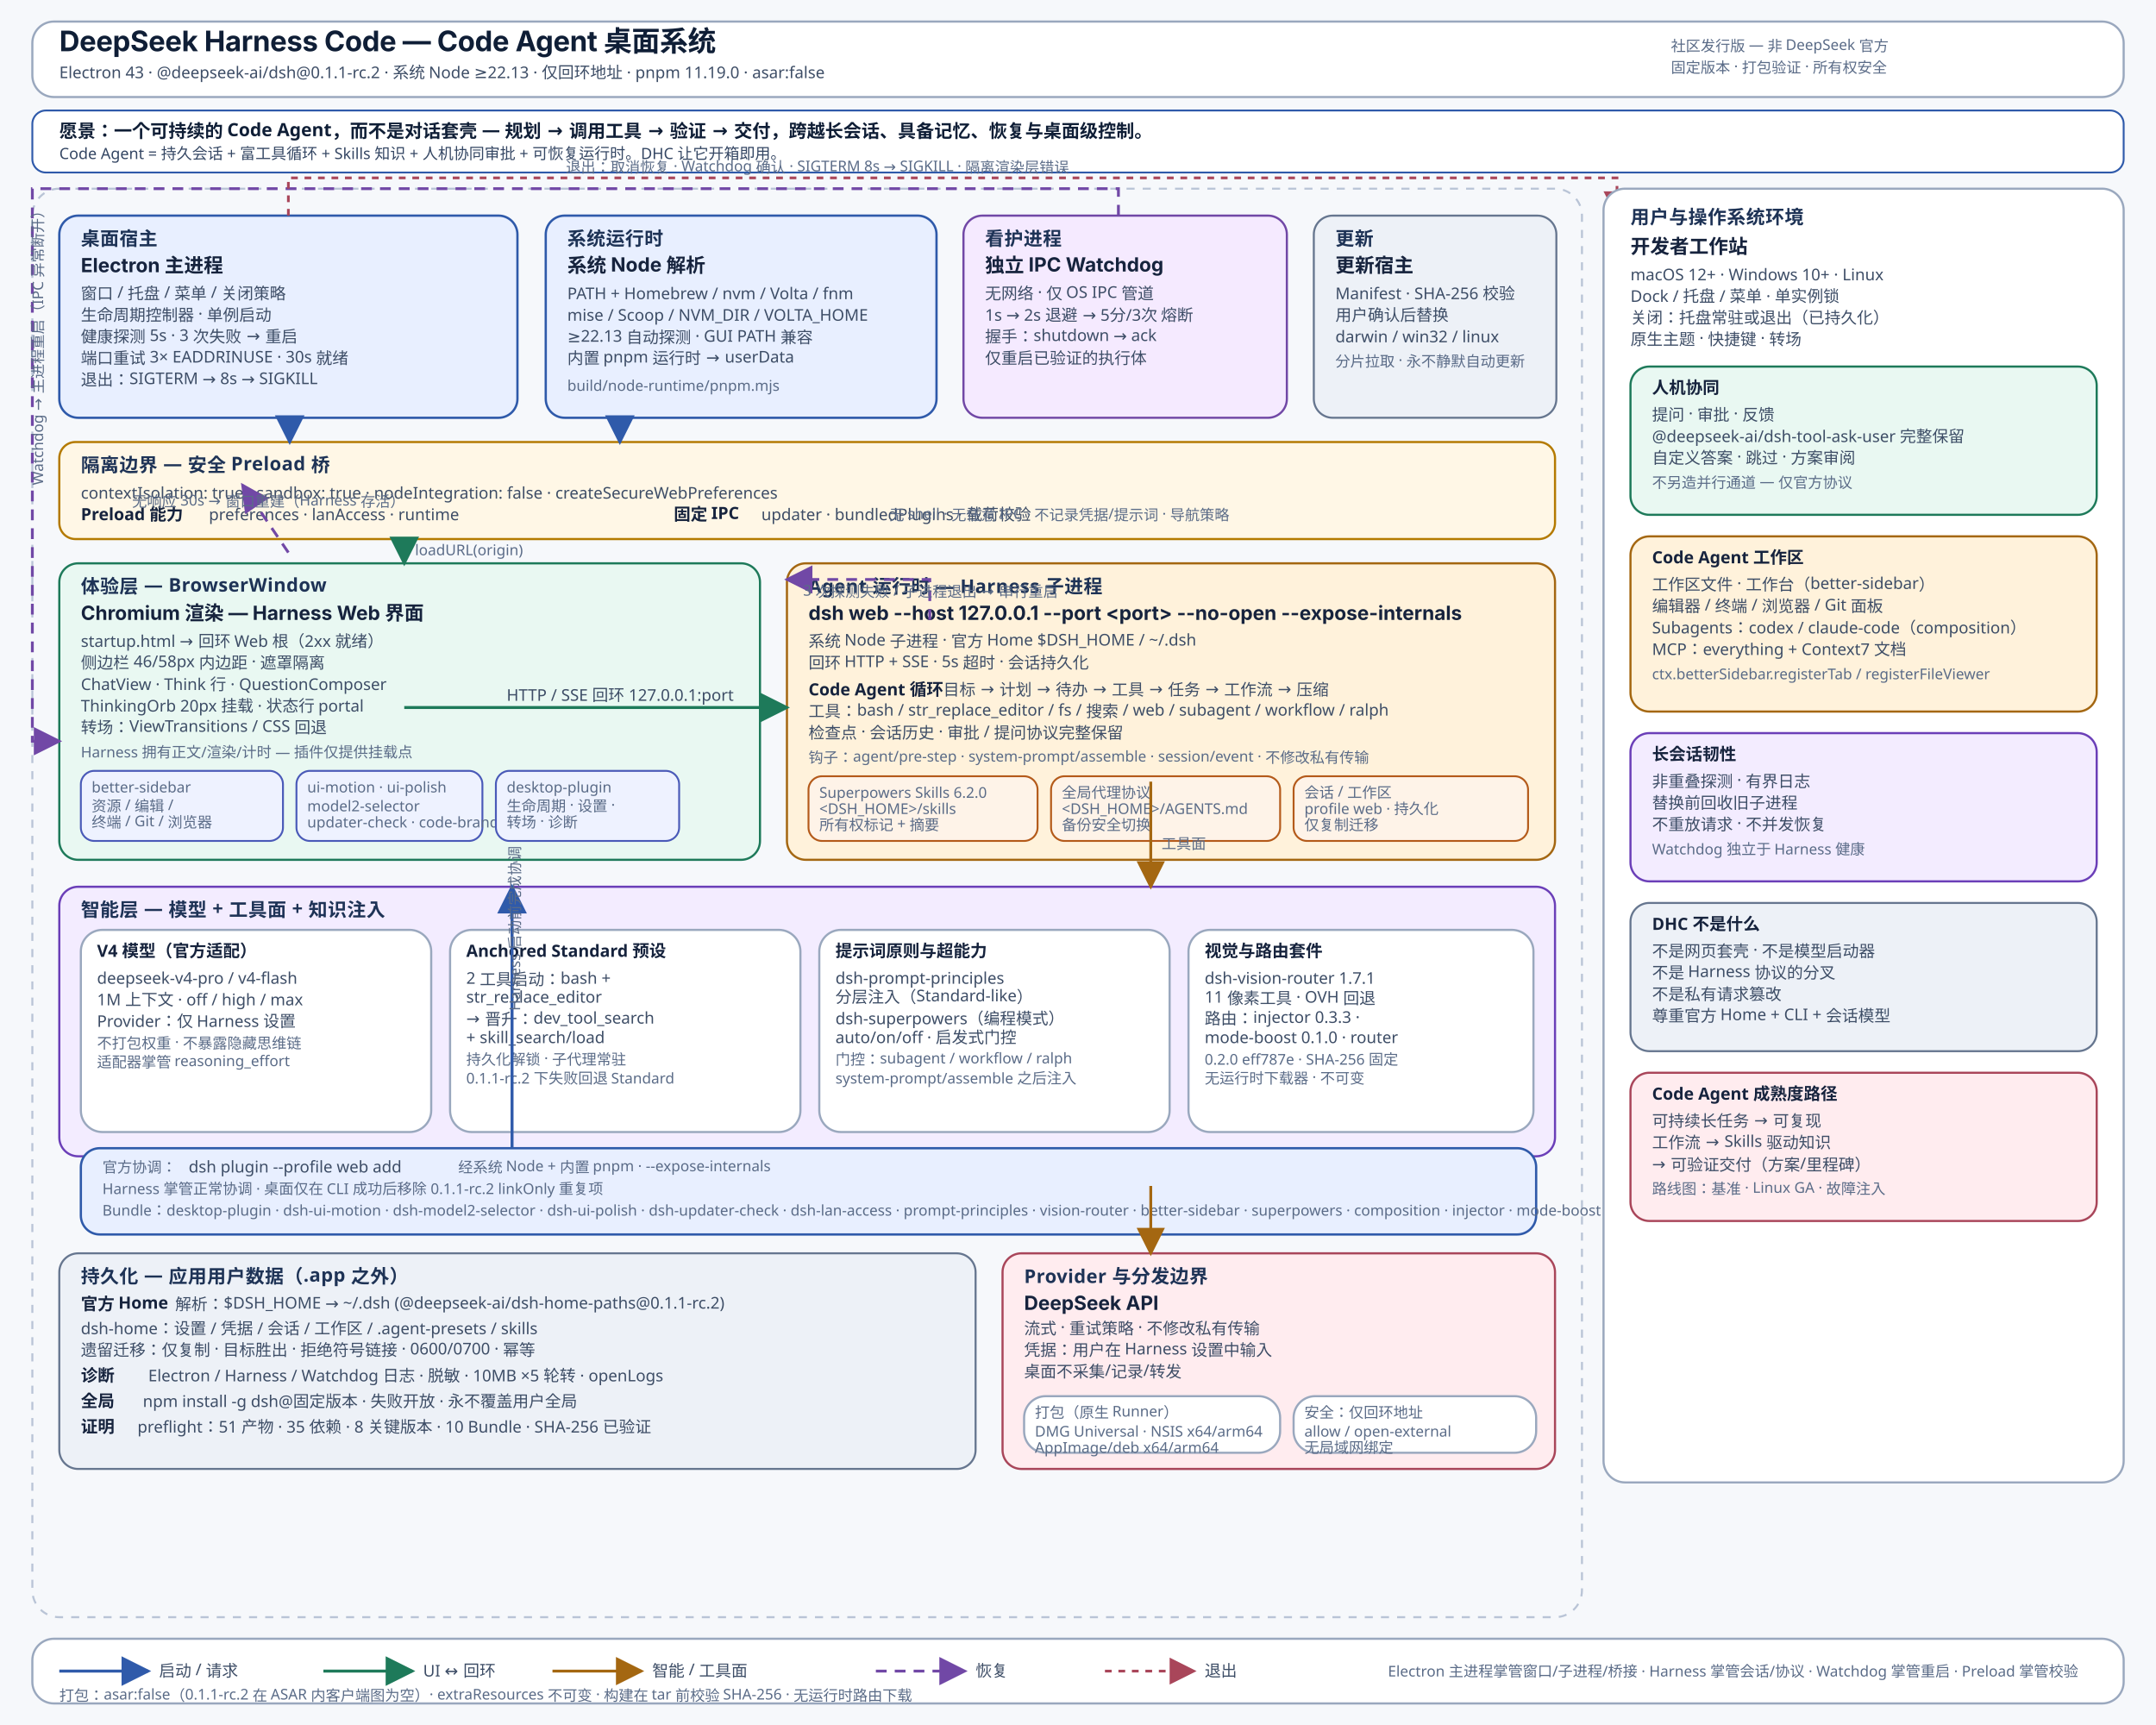
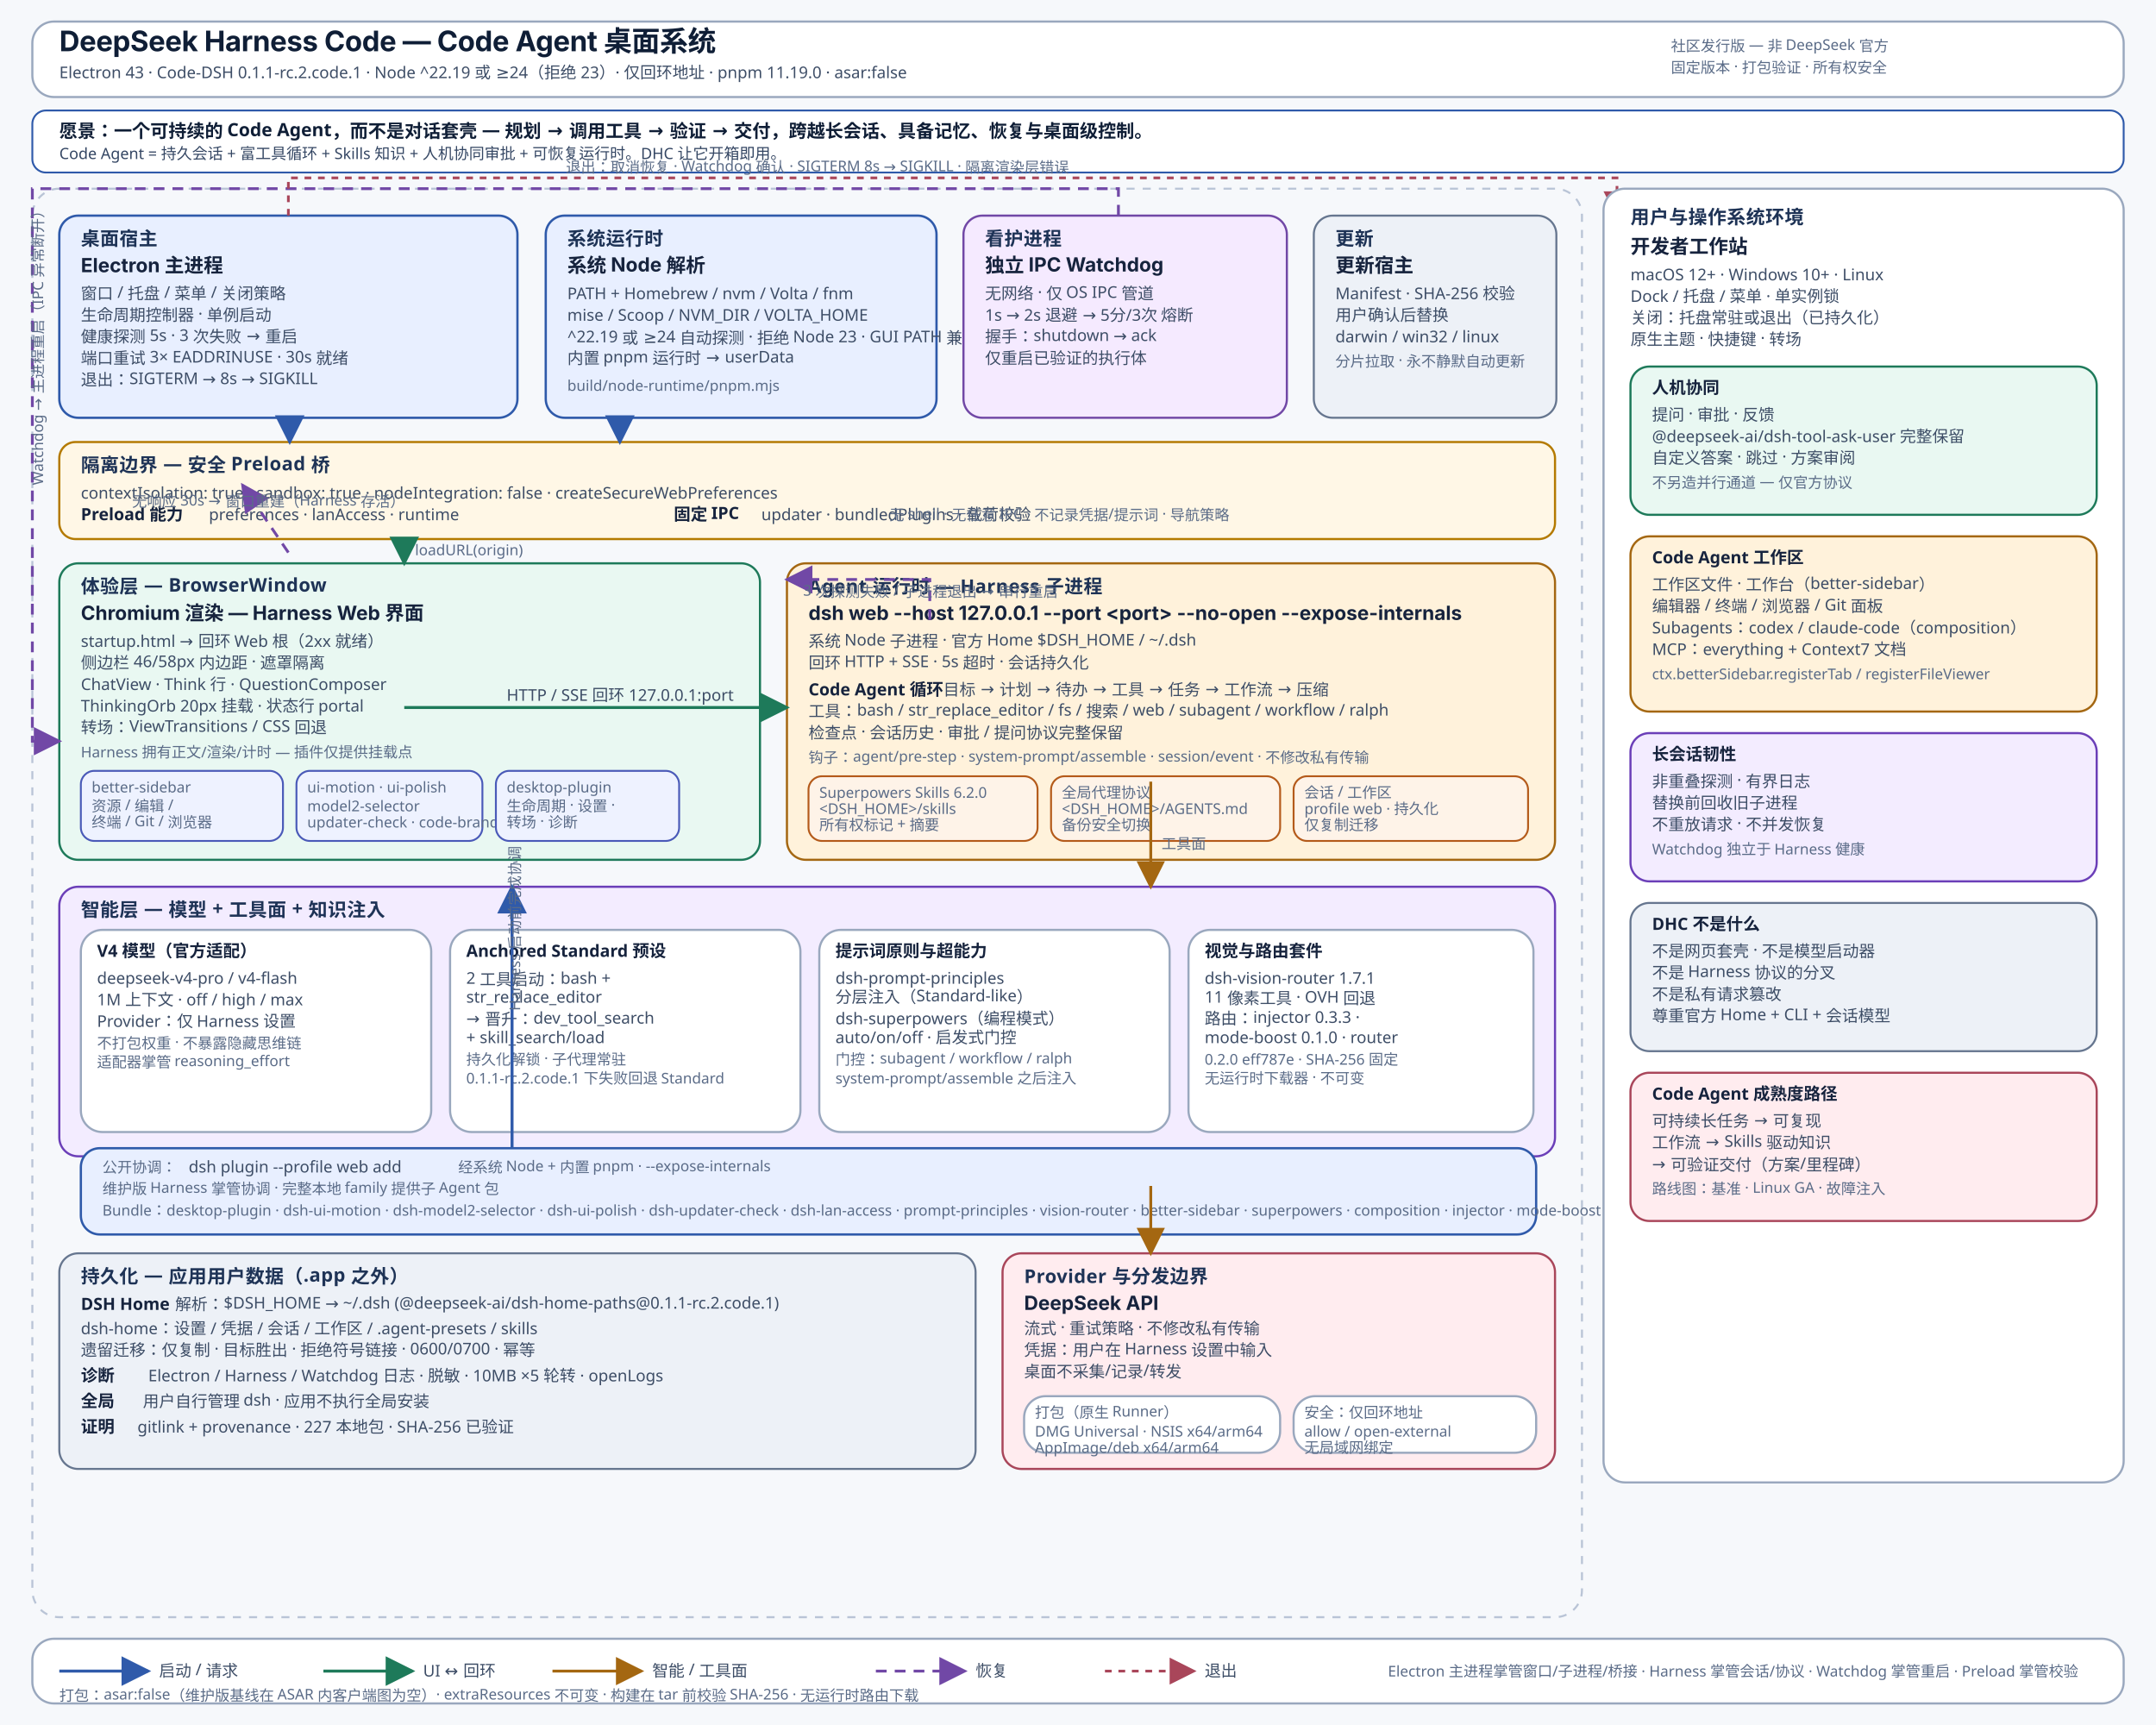
<svg xmlns="http://www.w3.org/2000/svg" width="1600" height="1280" viewBox="0 0 1600 1280" role="img" aria-labelledby="title desc">
  <defs>
    <style>
      :root { color-scheme: light dark; }
      .bg { fill: #f6f8fb; }
      .frame { fill: none; stroke: #b9c4d6; stroke-width: 1.5; stroke-dasharray: 6 6; rx: 20; }
      .zone { fill: #ffffff; stroke: #9aa8be; stroke-width: 1.6; rx: 16; }
      .host { fill: #e8efff; stroke: #2f5aaa; stroke-width: 1.7; rx: 14; }
      .bridge { fill: #fff7e6; stroke: #b47a00; stroke-width: 1.6; rx: 12; }
      .web { fill: #e9f8f2; stroke: #1e7a5a; stroke-width: 1.6; rx: 14; }
      .runtime { fill: #fff2db; stroke: #a46711; stroke-width: 1.6; rx: 14; }
      .intelligence { fill: #f3ecff; stroke: #6b3fb8; stroke-width: 1.6; rx: 14; }
      .plugin { fill: #eef2ff; stroke: #4a5ab8; stroke-width: 1.4; rx: 10; }
      .skill { fill: #fef3e8; stroke: #b45a1a; stroke-width: 1.4; rx: 10; }
      .guard { fill: #f5eaff; stroke: #7148a6; stroke-width: 1.6; rx: 14; }
      .data { fill: #edf1f7; stroke: #66768f; stroke-width: 1.5; rx: 14; }
      .external { fill: #ffecef; stroke: #a9465a; stroke-width: 1.6; rx: 14; }
      .heading { fill: #0f1e36; font: 700 21px ui-sans-serif, system-ui, -apple-system, sans-serif; letter-spacing: -0.2px; }
      .subheading { fill: #1e3356; font: 700 14px ui-sans-serif, system-ui, sans-serif; letter-spacing: 0.3px; }
      .label { fill: #16233d; font: 650 14.5px ui-sans-serif, system-ui, -apple-system, sans-serif; }
      .label-sm { fill: #16233d; font: 600 12.5px ui-sans-serif, system-ui, sans-serif; }
      .small { fill: #3d4d66; font: 12px ui-sans-serif, system-ui, sans-serif; }
      .tiny { fill: #5a6b87; font: 11px ui-sans-serif, system-ui, sans-serif; }
      .flow { fill: none; stroke: #2f5aaa; stroke-width: 2.2; marker-end: url(#arrow-blue); }
      .flow-green { fill: none; stroke: #1e7a5a; stroke-width: 2.2; marker-end: url(#arrow-green); }
      .flow-orange { fill: none; stroke: #a46711; stroke-width: 2.1; marker-end: url(#arrow-orange); }
      .flow-purple { fill: none; stroke: #7148a6; stroke-width: 2.1; stroke-dasharray: 8 6; marker-end: url(#arrow-purple); }
      .flow-red { fill: none; stroke: #a9465a; stroke-width: 2; stroke-dasharray: 5 5; marker-end: url(#arrow-red); }
      .callout { fill: #ffffff; stroke: #2f5aaa; stroke-width: 1.4; rx: 10; }
      .vision { fill: #0f1e36; font: 700 13.5px ui-sans-serif, system-ui, sans-serif; }
      .vision-small { fill: #344663; font: 11.5px ui-sans-serif, system-ui, sans-serif; }
      @media (prefers-color-scheme: dark) {
        .bg { fill: #0f172a; }
        .frame { stroke: #3a4a66; }
        .zone { fill: #172033; stroke: #5a6d8a; }
        .host { fill: #1c345e; stroke: #8bb0f0; }
        .bridge { fill: #3a2e12; stroke: #e0a82e; }
        .web { fill: #163a30; stroke: #5fd0a8; }
        .runtime { fill: #3f2f10; stroke: #f0bb62; }
        .intelligence { fill: #2e2250; stroke: #b99af0; }
        .plugin { fill: #212c5a; stroke: #9aa6f0; }
        .skill { fill: #3a2312; stroke: #eea86a; }
        .guard { fill: #2f1f45; stroke: #c49af0; }
        .data { fill: #223049; stroke: #9aa8be; }
        .external { fill: #40202a; stroke: #f0a0b0; }
        .heading, .label, .label-sm, .vision { fill: #eef4ff; }
        .subheading { fill: #c8d6f0; }
        .small, .tiny, .vision-small { fill: #c2cfe6; }
        .callout { fill: #1a2742; stroke: #8bb0f0; }
      }
    </style>
    <marker id="arrow-blue" markerWidth="10" markerHeight="10" refX="9" refY="5" orient="auto">
      <path d="M0 0 L10 5 L0 10 Z" fill="#2f5aaa" />
    </marker>
    <marker id="arrow-green" markerWidth="10" markerHeight="10" refX="9" refY="5" orient="auto">
      <path d="M0 0 L10 5 L0 10 Z" fill="#1e7a5a" />
    </marker>
    <marker id="arrow-orange" markerWidth="10" markerHeight="10" refX="9" refY="5" orient="auto">
      <path d="M0 0 L10 5 L0 10 Z" fill="#a46711" />
    </marker>
    <marker id="arrow-purple" markerWidth="10" markerHeight="10" refX="9" refY="5" orient="auto">
      <path d="M0 0 L10 5 L0 10 Z" fill="#7148a6" />
    </marker>
    <marker id="arrow-red" markerWidth="10" markerHeight="10" refX="9" refY="5" orient="auto">
      <path d="M0 0 L10 5 L0 10 Z" fill="#a9465a" />
    </marker>
  </defs>
  <rect class="bg" width="1600" height="1280" rx="0" />
  <rect class="zone" x="24" y="16" width="1552" height="56" rx="16" />
  <text class="heading" x="44" y="38">DeepSeek Harness Code — Code Agent 桌面系统</text>
-   <text class="small" x="44" y="58">Electron 43 · @deepseek-ai/dsh@0.1.1-rc.2 · 系统 Node ≥22.13 · 仅回环地址 · pnpm 11.19.0 · asar:false</text>
+   <text class="small" x="44" y="58">Electron 43 · Code-DSH 0.1.1-rc.2.code.1 · Node ^22.19 或 ≥24（拒绝 23）· 仅回环地址 · pnpm 11.19.0 · asar:false</text>
  <text class="tiny" x="1240" y="38">社区发行版 — 非 DeepSeek 官方</text>
  <text class="tiny" x="1240" y="54">固定版本 · 打包验证 · 所有权安全</text>
  <rect class="callout" x="24" y="82" width="1552" height="46" rx="12" />
  <text class="vision" x="44" y="102">愿景：一个可持续的 Code Agent，而不是对话套壳 — 规划 → 调用工具 → 验证 → 交付，跨越长会话、具备记忆、恢复与桌面级控制。</text>
  <text class="vision-small" x="44" y="118">Code Agent = 持久会话 + 富工具循环 + Skills 知识 + 人机协同审批 + 可恢复运行时。DHC 让它开箱即用。</text>
  <rect class="frame" x="24" y="140" width="1150" height="1060" rx="20" />
  <rect class="host" x="44" y="160" width="340" height="150" />
  <text class="subheading" x="60" y="182">桌面宿主</text>
  <text class="label" x="60" y="202">Electron 主进程</text>
  <text class="small" x="60" y="222">窗口 / 托盘 / 菜单 / 关闭策略</text>
  <text class="small" x="60" y="238">生命周期控制器 · 单例启动</text>
  <text class="small" x="60" y="254">健康探测 5s · 3 次失败 → 重启</text>
  <text class="small" x="60" y="270">端口重试 3× EADDRINUSE · 30s 就绪</text>
  <text class="small" x="60" y="286">退出：SIGTERM → 8s → SIGKILL</text>
  <rect class="host" x="405" y="160" width="290" height="150" />
  <text class="subheading" x="421" y="182">系统运行时</text>
  <text class="label" x="421" y="202">系统 Node 解析</text>
  <text class="small" x="421" y="222">PATH + Homebrew / nvm / Volta / fnm</text>
  <text class="small" x="421" y="238">mise / Scoop / NVM_DIR / VOLTA_HOME</text>
-   <text class="small" x="421" y="254">≥22.13 自动探测 · GUI PATH 兼容</text>
+   <text class="small" x="421" y="254">^22.19 或 ≥24 自动探测 · 拒绝 Node 23 · GUI PATH 兼容</text>
  <text class="small" x="421" y="270">内置 pnpm 运行时 → userData</text>
  <text class="tiny" x="421" y="290">build/node-runtime/pnpm.mjs</text>
  <rect class="guard" x="715" y="160" width="240" height="150" />
  <text class="subheading" x="731" y="182">看护进程</text>
  <text class="label" x="731" y="202">独立 IPC Watchdog</text>
  <text class="small" x="731" y="222">无网络 · 仅 OS IPC 管道</text>
  <text class="small" x="731" y="238">1s → 2s 退避 → 5分/3次 熔断</text>
  <text class="small" x="731" y="254">握手：shutdown → ack</text>
  <text class="small" x="731" y="270">仅重启已验证的执行体</text>
  <rect class="data" x="975" y="160" width="180" height="150" />
  <text class="subheading" x="991" y="182">更新</text>
  <text class="label" x="991" y="202">更新宿主</text>
  <text class="small" x="991" y="222">Manifest · SHA-256 校验</text>
  <text class="small" x="991" y="238">用户确认后替换</text>
  <text class="small" x="991" y="254">darwin / win32 / linux</text>
  <text class="tiny" x="991" y="272">分片拉取 · 永不静默自动更新</text>
  <rect class="bridge" x="44" y="328" width="1110" height="72" />
  <text class="subheading" x="60" y="350">隔离边界 — 安全 Preload 桥</text>
  <text class="small" x="60" y="370">contextIsolation: true · sandbox: true · nodeIntegration: false · createSecureWebPreferences</text>
  <text class="label-sm" x="60" y="386">Preload 能力</text>
  <text class="small" x="155" y="386">preferences · lanAccess · runtime</text>
  <text class="label-sm" x="500" y="386">固定 IPC</text>
  <text class="small" x="565" y="386">updater · bundledPlugins · 载荷校验</text>
  <text class="tiny" x="660" y="386">无 shell · 无任意 IPC · 不记录凭据/提示词 · 导航策略</text>
  <rect class="web" x="44" y="418" width="520" height="220" />
  <text class="subheading" x="60" y="440">体验层 — BrowserWindow</text>
  <text class="label" x="60" y="460">Chromium 渲染 — Harness Web 界面</text>
  <text class="small" x="60" y="480">startup.html → 回环 Web 根（2xx 就绪）</text>
  <text class="small" x="60" y="496">侧边栏 46/58px 内边距 · 遮罩隔离</text>
  <text class="small" x="60" y="512">ChatView · Think 行 · QuestionComposer</text>
  <text class="small" x="60" y="528">ThinkingOrb 20px 挂载 · 状态行 portal</text>
  <text class="small" x="60" y="544">转场：ViewTransitions / CSS 回退</text>
  <text class="tiny" x="60" y="562">Harness 拥有正文/渲染/计时 — 插件仅提供挂载点</text>
  <rect class="plugin" x="60" y="572" width="150" height="52" rx="8" />
  <text class="tiny" x="68" y="588">better-sidebar</text>
  <text class="tiny" x="68" y="602">资源 / 编辑 /</text>
  <text class="tiny" x="68" y="614">终端 / Git / 浏览器</text>
  <rect class="plugin" x="220" y="572" width="138" height="52" />
  <text class="tiny" x="228" y="588">ui-motion · ui-polish</text>
  <text class="tiny" x="228" y="602">model2-selector</text>
  <text class="tiny" x="228" y="614">updater-check · code-brand</text>
  <rect class="plugin" x="368" y="572" width="136" height="52" />
  <text class="tiny" x="376" y="588">desktop-plugin</text>
  <text class="tiny" x="376" y="602">生命周期 · 设置 ·</text>
  <text class="tiny" x="376" y="614">转场 · 诊断</text>
  <rect class="runtime" x="584" y="418" width="570" height="220" />
  <text class="subheading" x="600" y="440">Agent 运行时 — Harness 子进程</text>
  <text class="label" x="600" y="460">dsh web --host 127.0.0.1 --port &lt;port&gt; --no-open --expose-internals</text>
  <text class="small" x="600" y="480">系统 Node 子进程 · 官方 Home $DSH_HOME / ~/.dsh</text>
  <text class="small" x="600" y="496">回环 HTTP + SSE · 5s 超时 · 会话持久化</text>
  <text class="label-sm" x="600" y="516">Code Agent 循环</text>
  <text class="small" x="700" y="516">目标 → 计划 → 待办 → 工具 → 任务 → 工作流 → 压缩</text>
  <text class="small" x="600" y="532">工具：bash / str_replace_editor / fs / 搜索 / web / subagent / workflow / ralph</text>
  <text class="small" x="600" y="548">检查点 · 会话历史 · 审批 / 提问协议完整保留</text>
  <text class="tiny" x="600" y="566">钩子：agent/pre-step · system-prompt/assemble · session/event · 不修改私有传输</text>
  <rect class="skill" x="600" y="576" width="170" height="48" />
  <text class="tiny" x="608" y="592">Superpowers Skills 6.2.0</text>
  <text class="tiny" x="608" y="604">&lt;DSH_HOME&gt;/skills</text>
  <text class="tiny" x="608" y="616">所有权标记 + 摘要</text>
  <rect class="skill" x="780" y="576" width="170" height="48" />
  <text class="tiny" x="788" y="592">全局代理协议</text>
  <text class="tiny" x="788" y="604">&lt;DSH_HOME&gt;/AGENTS.md</text>
  <text class="tiny" x="788" y="616">备份安全切换</text>
  <rect class="skill" x="960" y="576" width="174" height="48" />
  <text class="tiny" x="968" y="592">会话 / 工作区</text>
  <text class="tiny" x="968" y="604">profile web · 持久化</text>
  <text class="tiny" x="968" y="616">仅复制迁移</text>
  <rect class="intelligence" x="44" y="658" width="1110" height="200" />
  <text class="subheading" x="60" y="680">智能层 — 模型 + 工具面 + 知识注入</text>
  <rect class="zone" x="60" y="690" width="260" height="150" rx="10" />
  <text class="label-sm" x="72" y="710">V4 模型（官方适配）</text>
  <text class="small" x="72" y="730">deepseek-v4-pro / v4-flash</text>
  <text class="small" x="72" y="746">1M 上下文 · off / high / max</text>
  <text class="small" x="72" y="762">Provider：仅 Harness 设置</text>
  <text class="tiny" x="72" y="778">不打包权重 · 不暴露隐藏思维链</text>
  <text class="tiny" x="72" y="792">适配器掌管 reasoning_effort</text>
  <rect class="zone" x="334" y="690" width="260" height="150" rx="10" />
  <text class="label-sm" x="346" y="710">Anchored Standard 预设</text>
  <text class="small" x="346" y="730">2 工具启动：bash +</text>
  <text class="small" x="346" y="744">  str_replace_editor</text>
  <text class="small" x="346" y="760">→ 晋升：dev_tool_search</text>
  <text class="small" x="346" y="774">   + skill_search/load</text>
  <text class="tiny" x="346" y="790">持久化解锁 · 子代理常驻</text>
-   <text class="tiny" x="346" y="804">0.1.1-rc.2 下失败回退 Standard</text>
+   <text class="tiny" x="346" y="804">0.1.1-rc.2.code.1 下失败回退 Standard</text>
  <rect class="zone" x="608" y="690" width="260" height="150" rx="10" />
  <text class="label-sm" x="620" y="710">提示词原则与超能力</text>
  <text class="small" x="620" y="730">dsh-prompt-principles</text>
  <text class="small" x="620" y="744">  分层注入（Standard-like）</text>
  <text class="small" x="620" y="760">dsh-superpowers（编程模式）</text>
  <text class="small" x="620" y="774">  auto/on/off · 启发式门控</text>
  <text class="tiny" x="620" y="790">门控：subagent / workflow / ralph</text>
  <text class="tiny" x="620" y="804">system-prompt/assemble 之后注入</text>
  <rect class="zone" x="882" y="690" width="256" height="150" rx="10" />
  <text class="label-sm" x="894" y="710">视觉与路由套件</text>
  <text class="small" x="894" y="730">dsh-vision-router 1.7.1</text>
  <text class="small" x="894" y="744">  11 像素工具 · OVH 回退</text>
  <text class="small" x="894" y="760">路由：injector 0.3.3 ·</text>
  <text class="small" x="894" y="774">  mode-boost 0.1.0 · router</text>
  <text class="tiny" x="894" y="790">0.2.0 eff787e · SHA-256 固定</text>
  <text class="tiny" x="894" y="804">无运行时下载器 · 不可变</text>
  <rect class="host" x="60" y="852" width="1080" height="64" rx="8" />
-   <text class="tiny" x="76" y="870">官方协调：</text>
+   <text class="tiny" x="76" y="870">公开协调：</text>
  <text class="small" x="140" y="870">dsh plugin --profile web add</text>
  <text class="tiny" x="340" y="870"> 经系统 Node + 内置 pnpm · --expose-internals</text>
-   <text class="tiny" x="76" y="886">Harness 掌管正常协调 · 桌面仅在 CLI 成功后移除 0.1.1-rc.2 linkOnly 重复项</text>
+   <text class="tiny" x="76" y="886">维护版 Harness 掌管协调 · 完整本地 family 提供子 Agent 包</text>
  <text class="tiny" x="76" y="902">Bundle：desktop-plugin · dsh-ui-motion · dsh-model2-selector · dsh-ui-polish · dsh-updater-check · dsh-lan-access · prompt-principles · vision-router · better-sidebar · superpowers · composition · injector · mode-boost · dsh-find-plugin</text>
  <rect class="data" x="44" y="930" width="680" height="160" />
  <text class="subheading" x="60" y="952">持久化 — 应用用户数据（.app 之外）</text>
-   <text class="label-sm" x="60" y="972">官方 Home</text>
-   <text class="small" x="130" y="972">解析：$DSH_HOME → ~/.dsh (@deepseek-ai/dsh-home-paths@0.1.1-rc.2)</text>
+   <text class="label-sm" x="60" y="972">DSH Home</text>
+   <text class="small" x="130" y="972">解析：$DSH_HOME → ~/.dsh (@deepseek-ai/dsh-home-paths@0.1.1-rc.2.code.1)</text>
  <text class="small" x="60" y="990">dsh-home：设置 / 凭据 / 会话 / 工作区 / .agent-presets / skills</text>
  <text class="small" x="60" y="1006">遗留迁移：仅复制 · 目标胜出 · 拒绝符号链接 · 0600/0700 · 幂等</text>
  <text class="label-sm" x="60" y="1025">诊断</text>
  <text class="small" x="110" y="1025">Electron / Harness / Watchdog 日志 · 脱敏 · 10MB ×5 轮转 · openLogs</text>
  <text class="label-sm" x="60" y="1044">全局</text>
-   <text class="small" x="106" y="1044">npm install -g dsh@固定版本 · 失败开放 · 永不覆盖用户全局</text>
+   <text class="small" x="106" y="1044">用户自行管理 dsh · 应用不执行全局安装</text>
  <text class="label-sm" x="60" y="1063">证明</text>
-   <text class="small" x="102" y="1063">preflight：51 产物 · 35 依赖 · 8 关键版本 · 10 Bundle · SHA-256 已验证</text>
+   <text class="small" x="102" y="1063">gitlink + provenance · 227 本地包 · SHA-256 已验证</text>
  <rect class="external" x="744" y="930" width="410" height="160" />
  <text class="subheading" x="760" y="952">Provider 与分发边界</text>
  <text class="label" x="760" y="972">DeepSeek API</text>
  <text class="small" x="760" y="990">流式 · 重试策略 · 不修改私有传输</text>
  <text class="small" x="760" y="1006">凭据：用户在 Harness 设置中输入</text>
  <text class="small" x="760" y="1022">桌面不采集/记录/转发</text>
  <rect class="zone" x="760" y="1036" width="190" height="42" rx="8" />
  <text class="tiny" x="768" y="1052">打包（原生 Runner）</text>
  <text class="tiny" x="768" y="1066">DMG Universal · NSIS x64/arm64</text>
  <text class="tiny" x="768" y="1078">AppImage/deb x64/arm64</text>
  <rect class="zone" x="960" y="1036" width="180" height="42" rx="8" />
  <text class="tiny" x="968" y="1052">安全：仅回环地址</text>
  <text class="tiny" x="968" y="1066">allow / open-external</text>
  <text class="tiny" x="968" y="1078">无局域网绑定</text>
  <path class="flow" d="M215 310 L215 328" />
  <path class="flow" d="M460 310 L460 328" />
  <path class="flow-green" d="M300 400 L300 418" />
  <text class="tiny" x="308" y="412">loadURL(origin)</text>
  <path class="flow-green" d="M300 525 L584 525" />
  <text class="small" x="376" y="520">HTTP / SSE 回环 127.0.0.1:port</text>
  <path class="flow-orange" d="M854 580 L854 658" />
  <text class="tiny" x="862" y="630">工具面</text>
  <path class="flow-orange" d="M854 880 L854 930" />
  <path class="flow-purple" d="M830 160 L830 140 L24 140 L24 550 L44 550" />
  <text class="tiny" x="32" y="360" transform="rotate(-90 32 360)">Watchdog → 主进程重启（IPC 异常断开）</text>
  <path class="flow-purple" d="M214 410 L180 360" />
  <text class="tiny" x="98" y="376">无响应 30s → 窗口重建（Harness 存活）</text>
  <path class="flow-purple" d="M690 460 L690 430 L584 430" />
  <text class="tiny" x="596" y="442">3 次探测失败 / 子进程退出 → 串行重启</text>
  <path class="flow-red" d="M214 160 V132 L1200 132 L1200 160" />
  <text class="tiny" x="420" y="128">退出：取消恢复 · Watchdog 确认 · SIGTERM 8s → SIGKILL · 隔离渲染层错误</text>
  <path class="flow" d="M380 852 L380 658" />
  <text class="tiny" x="386" y="750" transform="rotate(-90 386 750)">Harness 启动前完成协调</text>
  <rect class="zone" x="1190" y="140" width="386" height="960" rx="20" />
  <text class="subheading" x="1210" y="166">用户与操作系统环境</text>
  <text class="label" x="1210" y="188">开发者工作站</text>
  <text class="small" x="1210" y="208">macOS 12+ · Windows 10+ · Linux</text>
  <text class="small" x="1210" y="224">Dock / 托盘 / 菜单 · 单实例锁</text>
  <text class="small" x="1210" y="240">关闭：托盘常驻或退出（已持久化）</text>
  <text class="small" x="1210" y="256">原生主题 · 快捷键 · 转场</text>
  <rect class="web" x="1210" y="272" width="346" height="110" rx="10" />
  <text class="label-sm" x="1226" y="292">人机协同</text>
  <text class="small" x="1226" y="312">提问 · 审批 · 反馈</text>
  <text class="small" x="1226" y="328">@deepseek-ai/dsh-tool-ask-user 完整保留</text>
  <text class="small" x="1226" y="344">自定义答案 · 跳过 · 方案审阅</text>
  <text class="tiny" x="1226" y="362">不另造并行通道 — 仅官方协议</text>
  <rect class="runtime" x="1210" y="398" width="346" height="130" rx="10" />
  <text class="label-sm" x="1226" y="418">Code Agent 工作区</text>
  <text class="small" x="1226" y="438">工作区文件 · 工作台（better-sidebar）</text>
  <text class="small" x="1226" y="454">编辑器 / 终端 / 浏览器 / Git 面板</text>
  <text class="small" x="1226" y="470">Subagents：codex / claude-code（composition）</text>
  <text class="small" x="1226" y="486">MCP：everything + Context7 文档</text>
  <text class="tiny" x="1226" y="504">ctx.betterSidebar.registerTab / registerFileViewer</text>
  <rect class="intelligence" x="1210" y="544" width="346" height="110" rx="10" />
  <text class="label-sm" x="1226" y="564">长会话韧性</text>
  <text class="small" x="1226" y="584">非重叠探测 · 有界日志</text>
  <text class="small" x="1226" y="600">替换前回收旧子进程</text>
  <text class="small" x="1226" y="616">不重放请求 · 不并发恢复</text>
  <text class="tiny" x="1226" y="634">Watchdog 独立于 Harness 健康</text>
  <rect class="data" x="1210" y="670" width="346" height="110" rx="10" />
  <text class="label-sm" x="1226" y="690">DHC 不是什么</text>
  <text class="small" x="1226" y="710">不是网页套壳 · 不是模型启动器</text>
  <text class="small" x="1226" y="726">不是 Harness 协议的分叉</text>
  <text class="small" x="1226" y="742">不是私有请求篡改</text>
  <text class="small" x="1226" y="758">尊重官方 Home + CLI + 会话模型</text>
  <rect class="external" x="1210" y="796" width="346" height="110" rx="10" />
  <text class="label-sm" x="1226" y="816">Code Agent 成熟度路径</text>
  <text class="small" x="1226" y="836">可持续长任务 → 可复现</text>
  <text class="small" x="1226" y="852">工作流 → Skills 驱动知识</text>
  <text class="small" x="1226" y="868">→ 可验证交付（方案/里程碑）</text>
  <text class="tiny" x="1226" y="886">路线图：基准 · Linux GA · 故障注入</text>
  <rect class="zone" x="24" y="1216" width="1552" height="48" rx="14" />
  <line class="flow" x1="44" y1="1240" x2="110" y2="1240" />
  <text class="small" x="118" y="1244">启动 / 请求</text>
  <line class="flow-green" x1="240" y1="1240" x2="306" y2="1240" />
  <text class="small" x="314" y="1244">UI ↔ 回环</text>
  <line class="flow-orange" x1="410" y1="1240" x2="476" y2="1240" />
  <text class="small" x="484" y="1244">智能 / 工具面</text>
  <line class="flow-purple" x1="650" y1="1240" x2="716" y2="1240" />
  <text class="small" x="724" y="1244">恢复</text>
  <line class="flow-red" x1="820" y1="1240" x2="886" y2="1240" />
  <text class="small" x="894" y="1244">退出</text>
  <text class="tiny" x="1030" y="1244">Electron 主进程掌管窗口/子进程/桥接 · Harness 掌管会话/协议 · Watchdog 掌管重启 · Preload 掌管校验</text>
-   <text class="tiny" x="44" y="1262">打包：asar:false（0.1.1-rc.2 在 ASAR 内客户端图为空）· extraResources 不可变 · 构建在 tar 前校验 SHA-256 · 无运行时路由下载</text>
+   <text class="tiny" x="44" y="1262">打包：asar:false（维护版基线在 ASAR 内客户端图为空）· extraResources 不可变 · 构建在 tar 前校验 SHA-256 · 无运行时路由下载</text>
</svg>
